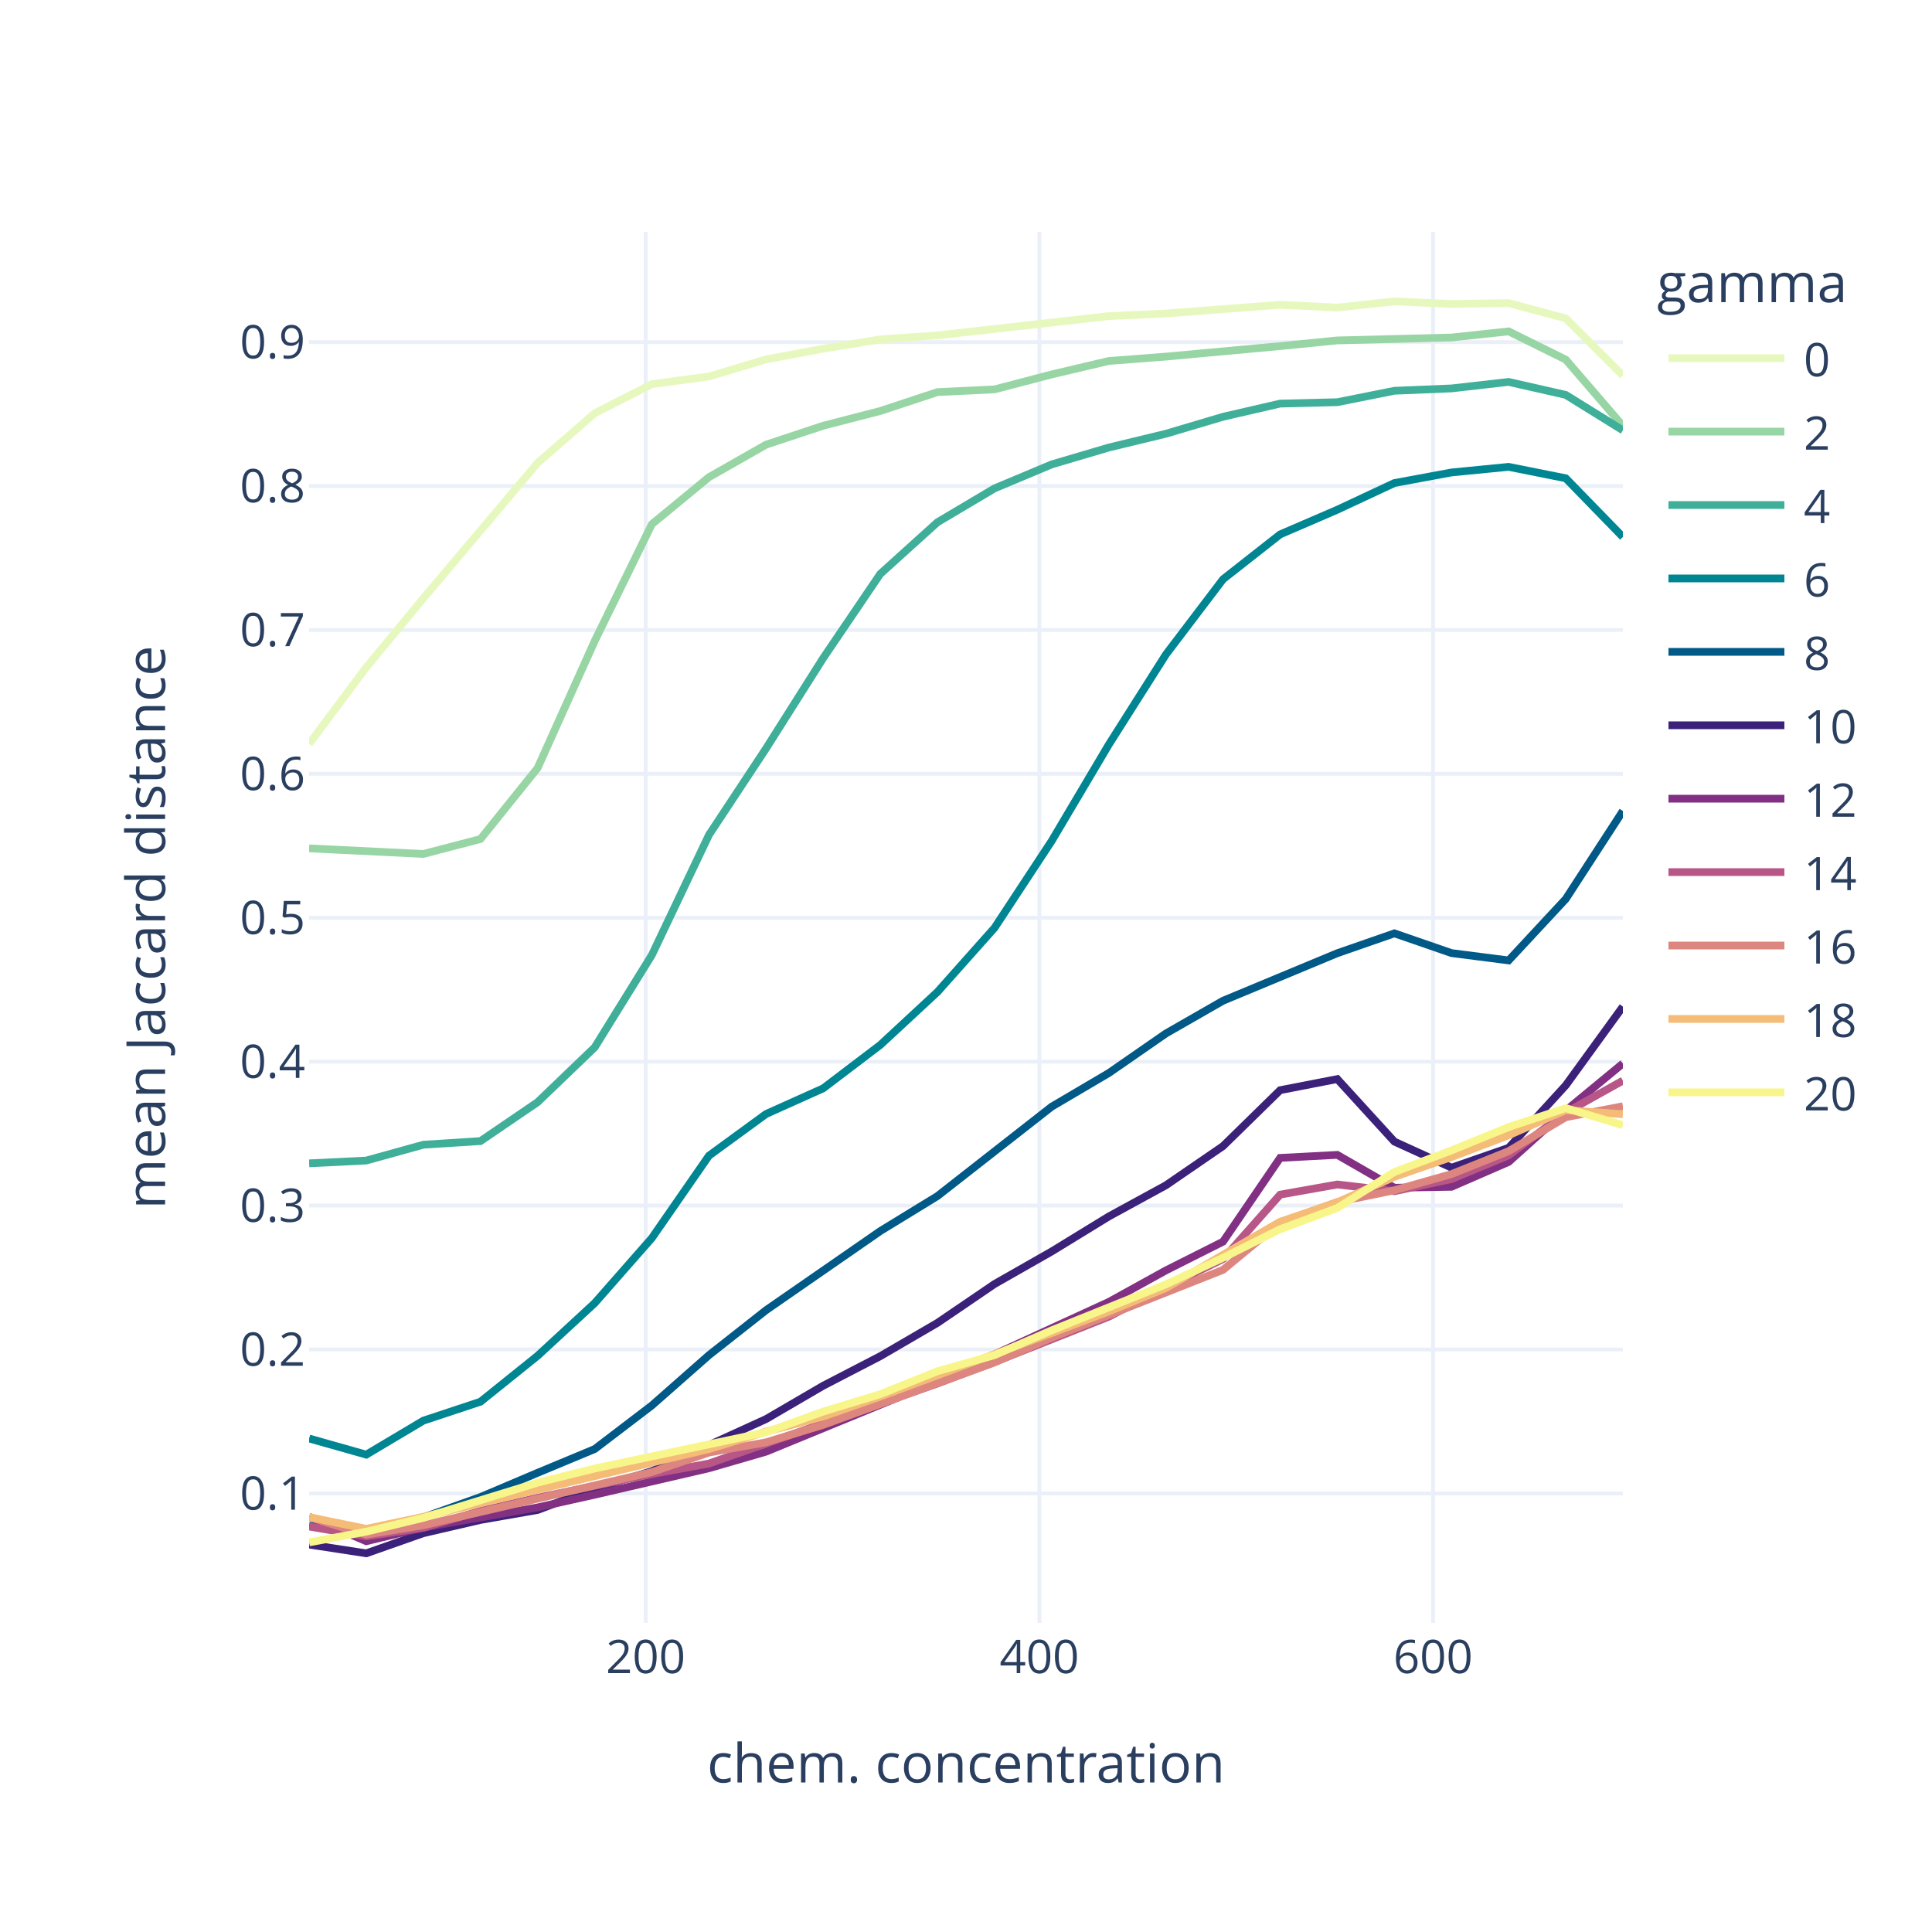
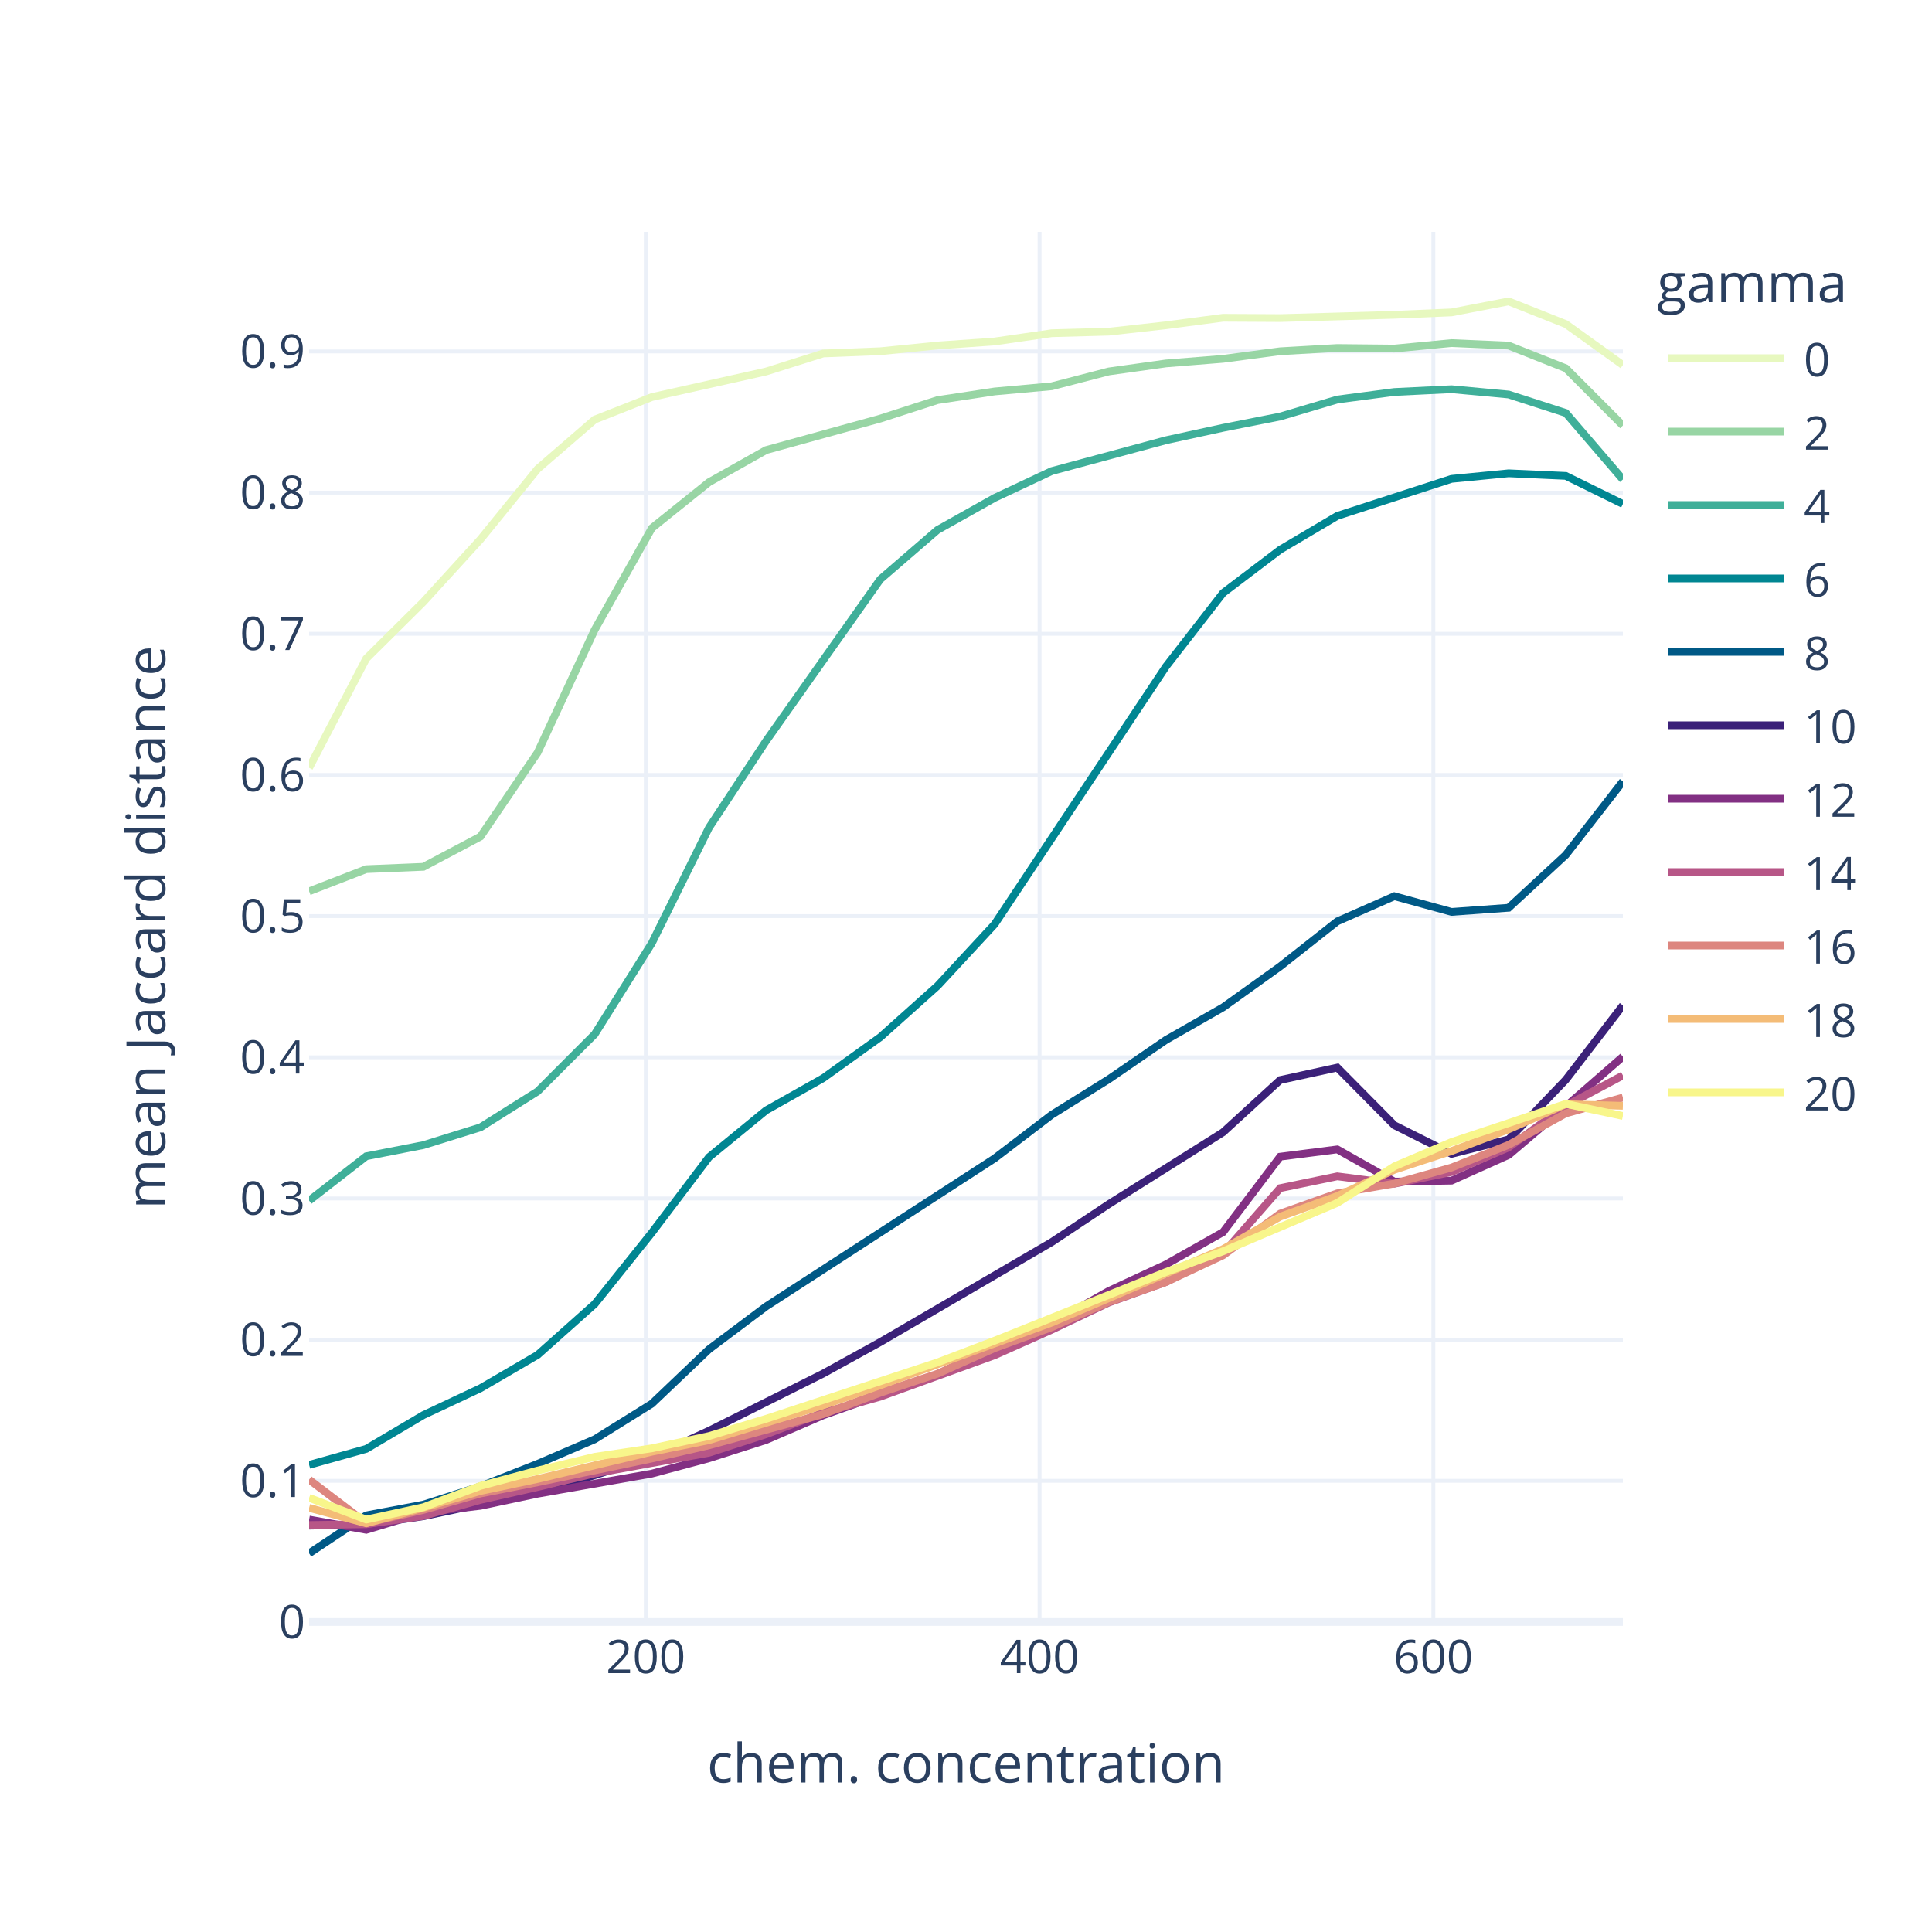
<svg xmlns="http://www.w3.org/2000/svg" class="main-svg" width="500" height="500" style="" viewBox="0 0 500 500">
  <rect x="0" y="0" width="500" height="500" style="fill: rgb(255, 255, 255); fill-opacity: 1;" />
-   <defs id="defs-a81832">
+   <defs id="defs-d798a8">
    <g class="clips">
-       <clipPath id="clipa81832xyplot" class="plotclip">
+       <clipPath id="clipd798a8xyplot" class="plotclip">
        <rect width="340" height="360" />
      </clipPath>
-       <clipPath class="axesclip" id="clipa81832x">
+       <clipPath class="axesclip" id="clipd798a8x">
        <rect x="80" y="0" width="340" height="500" />
      </clipPath>
-       <clipPath class="axesclip" id="clipa81832y">
+       <clipPath class="axesclip" id="clipd798a8y">
        <rect x="0" y="60" width="500" height="360" />
      </clipPath>
-       <clipPath class="axesclip" id="clipa81832xy">
+       <clipPath class="axesclip" id="clipd798a8xy">
        <rect x="80" y="60" width="340" height="360" />
      </clipPath>
    </g>
    <g class="gradients" />
    <g class="patterns" />
  </defs>
  <g class="bglayer" />
  <g class="layer-below">
    <g class="imagelayer" />
    <g class="shapelayer" />
  </g>
  <g class="cartesianlayer">
    <g class="subplot xy">
      <g class="layer-subplot">
        <g class="shapelayer" />
        <g class="imagelayer" />
      </g>
      <g class="minor-gridlayer">
        <g class="x" />
        <g class="y" />
      </g>
      <g class="gridlayer">
        <g class="x">
-           <path class="xgrid crisp" transform="translate(167.1,0)" d="M0,60v360" style="stroke: rgb(235, 240, 248); stroke-opacity: 1; stroke-width: 1px;" />
-           <path class="xgrid crisp" transform="translate(268.99,0)" d="M0,60v360" style="stroke: rgb(235, 240, 248); stroke-opacity: 1; stroke-width: 1px;" />
-           <path class="xgrid crisp" transform="translate(370.87,0)" d="M0,60v360" style="stroke: rgb(235, 240, 248); stroke-opacity: 1; stroke-width: 1px;" />
+           <path class="xgrid crisp" transform="translate(167.13,0)" d="M0,60v360" style="stroke: rgb(235, 240, 248); stroke-opacity: 1; stroke-width: 1px;" />
+           <path class="xgrid crisp" transform="translate(269.04,0)" d="M0,60v360" style="stroke: rgb(235, 240, 248); stroke-opacity: 1; stroke-width: 1px;" />
+           <path class="xgrid crisp" transform="translate(370.95,0)" d="M0,60v360" style="stroke: rgb(235, 240, 248); stroke-opacity: 1; stroke-width: 1px;" />
        </g>
        <g class="y">
-           <path class="ygrid crisp" transform="translate(0,386.5)" d="M80,0h340" style="stroke: rgb(235, 240, 248); stroke-opacity: 1; stroke-width: 1px;" />
-           <path class="ygrid crisp" transform="translate(0,349.25)" d="M80,0h340" style="stroke: rgb(235, 240, 248); stroke-opacity: 1; stroke-width: 1px;" />
-           <path class="ygrid crisp" transform="translate(0,312.01)" d="M80,0h340" style="stroke: rgb(235, 240, 248); stroke-opacity: 1; stroke-width: 1px;" />
-           <path class="ygrid crisp" transform="translate(0,274.76)" d="M80,0h340" style="stroke: rgb(235, 240, 248); stroke-opacity: 1; stroke-width: 1px;" />
-           <path class="ygrid crisp" transform="translate(0,237.52)" d="M80,0h340" style="stroke: rgb(235, 240, 248); stroke-opacity: 1; stroke-width: 1px;" />
-           <path class="ygrid crisp" transform="translate(0,200.27)" d="M80,0h340" style="stroke: rgb(235, 240, 248); stroke-opacity: 1; stroke-width: 1px;" />
-           <path class="ygrid crisp" transform="translate(0,163.03)" d="M80,0h340" style="stroke: rgb(235, 240, 248); stroke-opacity: 1; stroke-width: 1px;" />
-           <path class="ygrid crisp" transform="translate(0,125.78)" d="M80,0h340" style="stroke: rgb(235, 240, 248); stroke-opacity: 1; stroke-width: 1px;" />
-           <path class="ygrid crisp" transform="translate(0,88.54)" d="M80,0h340" style="stroke: rgb(235, 240, 248); stroke-opacity: 1; stroke-width: 1px;" />
-         </g>
-       </g>
-       <g class="zerolinelayer" />
+           <path class="ygrid crisp" transform="translate(0,383.23)" d="M80,0h340" style="stroke: rgb(235, 240, 248); stroke-opacity: 1; stroke-width: 1px;" />
+           <path class="ygrid crisp" transform="translate(0,346.7)" d="M80,0h340" style="stroke: rgb(235, 240, 248); stroke-opacity: 1; stroke-width: 1px;" />
+           <path class="ygrid crisp" transform="translate(0,310.16)" d="M80,0h340" style="stroke: rgb(235, 240, 248); stroke-opacity: 1; stroke-width: 1px;" />
+           <path class="ygrid crisp" transform="translate(0,273.63)" d="M80,0h340" style="stroke: rgb(235, 240, 248); stroke-opacity: 1; stroke-width: 1px;" />
+           <path class="ygrid crisp" transform="translate(0,237.09)" d="M80,0h340" style="stroke: rgb(235, 240, 248); stroke-opacity: 1; stroke-width: 1px;" />
+           <path class="ygrid crisp" transform="translate(0,200.56)" d="M80,0h340" style="stroke: rgb(235, 240, 248); stroke-opacity: 1; stroke-width: 1px;" />
+           <path class="ygrid crisp" transform="translate(0,164.02)" d="M80,0h340" style="stroke: rgb(235, 240, 248); stroke-opacity: 1; stroke-width: 1px;" />
+           <path class="ygrid crisp" transform="translate(0,127.49)" d="M80,0h340" style="stroke: rgb(235, 240, 248); stroke-opacity: 1; stroke-width: 1px;" />
+           <path class="ygrid crisp" transform="translate(0,90.95)" d="M80,0h340" style="stroke: rgb(235, 240, 248); stroke-opacity: 1; stroke-width: 1px;" />
+         </g>
+       </g>
+       <g class="zerolinelayer">
+         <path class="yzl zl crisp" transform="translate(0,419.77)" d="M80,0h340" style="stroke: rgb(235, 240, 248); stroke-opacity: 1; stroke-width: 2px;" />
+       </g>
      <g class="layer-between">
        <g class="shapelayer" />
        <g class="imagelayer" />
      </g>
      <path class="xlines-below" />
      <path class="ylines-below" />
      <g class="overlines-below" />
      <g class="xaxislayer-below" />
      <g class="yaxislayer-below" />
      <g class="overaxes-below" />
      <g class="overplot">
-         <g class="xy" transform="translate(80,60)" clip-path="url(#clipa81832xyplot)">
+         <g class="xy" transform="translate(80,60)" clip-path="url(#clipd798a8xyplot)">
          <g class="scatterlayer mlayer">
-             <g class="trace scatter trace9e0f2d" style="stroke-miterlimit: 2; opacity: 1;">
-               <g class="fills" />
-               <g class="errorbars" />
-               <g class="lines">
-                 <path class="js-line" d="M0,132.51L14.78,112.72L29.57,94.84L59.13,59.81L73.91,46.94L88.7,39.42L103.48,37.43L118.26,33L133.04,30.24L147.83,27.83L162.61,26.79L206.96,21.81L221.74,21.13L251.3,18.88L266.09,19.6L280.87,18L295.65,18.67L310.43,18.44L325.22,22.4L340,37.2" style="vector-effect: none; fill: none; stroke: rgb(231, 248, 191); stroke-opacity: 1; stroke-width: 2px; opacity: 1;" />
-               </g>
-               <g class="points" />
-               <g class="text" />
-             </g>
-             <g class="trace scatter trace727cc3" style="stroke-miterlimit: 2; opacity: 1;">
-               <g class="fills" />
-               <g class="errorbars" />
-               <g class="lines">
-                 <path class="js-line" d="M0,159.56L29.57,161L44.35,157.14L59.13,138.77L73.91,105.88L88.7,75.66L103.48,63.49L118.26,55.08L133.04,50.18L147.83,46.36L162.61,41.47L177.39,40.77L192.17,36.9L206.96,33.42L221.74,32.29L251.3,29.57L266.09,28.1L295.65,27.35L310.43,25.76L325.22,33.07L340,50.23" style="vector-effect: none; fill: none; stroke: rgb(152, 213, 164); stroke-opacity: 1; stroke-width: 2px; opacity: 1;" />
-               </g>
-               <g class="points" />
-               <g class="text" />
-             </g>
-             <g class="trace scatter trace4441c8" style="stroke-miterlimit: 2; opacity: 1;">
-               <g class="fills" />
-               <g class="errorbars" />
-               <g class="lines">
-                 <path class="js-line" d="M0,241.07L14.78,240.35L29.57,236.25L44.35,235.31L59.13,225.24L73.91,211.05L88.7,187.16L103.48,156.07L118.26,133.69L133.04,110.32L147.83,88.51L162.61,75.16L177.39,66.39L192.17,60.19L206.96,55.82L221.74,52.25L236.52,47.86L251.3,44.45L266.09,44.09L280.87,41.13L295.65,40.52L310.43,38.84L325.22,42.2L340,51.37" style="vector-effect: none; fill: none; stroke: rgb(63, 175, 153); stroke-opacity: 1; stroke-width: 2px; opacity: 1;" />
-               </g>
-               <g class="points" />
-               <g class="text" />
-             </g>
-             <g class="trace scatter trace668dc6" style="stroke-miterlimit: 2; opacity: 1;">
-               <g class="fills" />
-               <g class="errorbars" />
-               <g class="lines">
-                 <path class="js-line" d="M0,312.28L14.78,316.46L29.57,307.66L44.35,302.76L59.13,290.88L73.91,277.24L88.7,260.41L103.48,239.09L118.26,228.3L133.04,221.66L147.83,210.42L162.61,196.72L177.39,180.12L192.17,157.64L206.96,132.69L221.74,109.38L236.52,89.91L251.3,78.3L266.09,71.92L280.87,65.01L295.65,62.27L310.43,60.82L325.22,63.78L340,78.97" style="vector-effect: none; fill: none; stroke: rgb(0, 134, 146); stroke-opacity: 1; stroke-width: 2px; opacity: 1;" />
-               </g>
-               <g class="points" />
-               <g class="text" />
-             </g>
-             <g class="trace scatter traceb618a0" style="stroke-miterlimit: 2; opacity: 1;">
-               <g class="fills" />
-               <g class="errorbars" />
-               <g class="lines">
-                 <path class="js-line" d="M0,334.85L14.78,337.05L29.57,332.68L44.35,327.43L59.13,321.16L73.91,315.01L88.7,303.73L103.48,290.71L118.26,279.07L147.83,258.59L162.61,249.54L192.17,226.41L206.96,217.7L221.74,207.46L236.52,198.99L266.09,186.69L280.87,181.55L295.65,186.66L310.43,188.56L325.22,172.65L340,149.88" style="vector-effect: none; fill: none; stroke: rgb(0, 89, 134); stroke-opacity: 1; stroke-width: 2px; opacity: 1;" />
-               </g>
-               <g class="points" />
-               <g class="text" />
-             </g>
-             <g class="trace scatter tracee96c6d" style="stroke-miterlimit: 2; opacity: 1;">
-               <g class="fills" />
-               <g class="errorbars" />
-               <g class="lines">
-                 <path class="js-line" d="M0,339.73L14.78,342L29.57,336.79L44.35,333.36L59.13,330.78L73.91,325.21L88.7,320.73L118.26,307.25L133.04,298.63L147.83,290.97L162.61,282.36L177.39,272.3L192.17,263.88L206.96,254.82L221.74,246.75L236.52,236.61L251.3,222.14L266.09,219.26L280.87,235.45L295.65,242.19L310.43,237.06L325.22,220.88L340,200.51" style="vector-effect: none; fill: none; stroke: rgb(59, 33, 121); stroke-opacity: 1; stroke-width: 2px; opacity: 1;" />
-               </g>
-               <g class="points" />
-               <g class="text" />
-             </g>
-             <g class="trace scatter tracedc1181" style="stroke-miterlimit: 2; opacity: 1;">
-               <g class="fills" />
-               <g class="errorbars" />
-               <g class="lines">
-                 <path class="js-line" d="M0,332.53L14.78,338.87L29.57,335.32L59.13,330.12L73.91,326.83L103.48,319.98L118.26,315.69L162.61,297.48L177.39,290.51L206.96,276.94L221.74,268.78L236.52,261.34L251.3,239.66L266.09,238.88L280.87,247.39L295.65,247.14L310.43,240.71L325.22,227.42L340,215.23" style="vector-effect: none; fill: none; stroke: rgb(130, 48, 131); stroke-opacity: 1; stroke-width: 2px; opacity: 1;" />
-               </g>
-               <g class="points" />
-               <g class="text" />
-             </g>
-             <g class="trace scatter trace84cbb3" style="stroke-miterlimit: 2; opacity: 1;">
-               <g class="fills" />
-               <g class="errorbars" />
-               <g class="lines">
-                 <path class="js-line" d="M0,335.06L14.78,337.6L29.57,335.4L44.35,331.02L59.13,327.62L88.7,321.46L103.48,318.76L162.61,298.05L177.39,292.48L206.96,280.75L221.74,273.1L236.52,265.83L251.3,249.17L266.09,246.54L280.87,248.28L295.65,245.14L310.43,239L325.22,227.91L340,219.66" style="vector-effect: none; fill: none; stroke: rgb(183, 86, 135); stroke-opacity: 1; stroke-width: 2px; opacity: 1;" />
-               </g>
-               <g class="points" />
-               <g class="text" />
-             </g>
-             <g class="trace scatter trace02ad32" style="stroke-miterlimit: 2; opacity: 1;">
-               <g class="fills" />
-               <g class="errorbars" />
-               <g class="lines">
-                 <path class="js-line" d="M0,332.65L14.78,337.17L29.57,334.73L88.7,320.97L103.48,315.91L118.26,313.27L133.04,308.75L177.39,292.6L192.17,286.19L236.52,268.64L251.3,256.4L266.09,251.09L280.87,248.04L295.65,243.85L310.43,237.93L325.22,229.13L340,226.29" style="vector-effect: none; fill: none; stroke: rgb(221, 134, 127); stroke-opacity: 1; stroke-width: 2px; opacity: 1;" />
-               </g>
-               <g class="points" />
-               <g class="text" />
-             </g>
-             <g class="trace scatter trace1e59e4" style="stroke-miterlimit: 2; opacity: 1;">
-               <g class="fills" />
-               <g class="errorbars" />
-               <g class="lines">
-                 <path class="js-line" d="M0,332.63L14.78,335.66L29.57,332.54L103.48,315.01L118.26,310.51L133.04,306.62L147.83,301.41L192.17,284.98L206.96,279.4L221.74,273.33L236.52,264.75L251.3,256.18L266.09,251.15L280.87,244.56L295.65,239.44L310.43,233.8L325.22,227.3L340,228.37" style="vector-effect: none; fill: none; stroke: rgb(244, 188, 119); stroke-opacity: 1; stroke-width: 2px; opacity: 1;" />
-               </g>
-               <g class="points" />
-               <g class="text" />
-             </g>
-             <g class="trace scatter trace423b90" style="stroke-miterlimit: 2; opacity: 1;">
-               <g class="fills" />
-               <g class="errorbars" />
-               <g class="lines">
-                 <path class="js-line" d="M0,339.17L14.78,336.39L29.57,332.81L59.13,323.71L73.91,320.04L118.26,310.66L133.04,305.31L147.83,300.81L162.61,294.87L177.39,290.7L192.17,284.29L221.74,272.39L236.52,265.51L251.3,258.11L266.09,252.63L280.87,243.31L295.65,237.72L310.43,231.68L325.22,226.79L340,231.2" style="vector-effect: none; fill: none; stroke: rgb(248, 246, 139); stroke-opacity: 1; stroke-width: 2px; opacity: 1;" />
+             <g class="trace scatter trace9bea5d" style="stroke-miterlimit: 2; opacity: 1;">
+               <g class="fills" />
+               <g class="errorbars" />
+               <g class="lines">
+                 <path class="js-line" d="M0,138.71L14.78,110.45L29.57,95.78L44.35,79.57L59.13,61.37L73.91,48.59L88.7,42.76L118.26,36.15L133.04,31.48L147.83,30.9L162.61,29.42L177.39,28.38L192.17,26.24L206.96,25.84L221.74,24.19L236.52,22.24L251.3,22.32L280.87,21.47L295.65,20.85L310.43,18L325.22,23.87L340,34.48" style="vector-effect: none; fill: none; stroke: rgb(231, 248, 191); stroke-opacity: 1; stroke-width: 2px; opacity: 1;" />
+               </g>
+               <g class="points" />
+               <g class="text" />
+             </g>
+             <g class="trace scatter traceb2bdbd" style="stroke-miterlimit: 2; opacity: 1;">
+               <g class="fills" />
+               <g class="errorbars" />
+               <g class="lines">
+                 <path class="js-line" d="M0,170.67L14.78,164.94L29.57,164.33L44.35,156.5L59.13,134.76L73.91,102.97L88.7,76.67L103.48,64.8L118.26,56.49L147.83,48.33L162.61,43.55L177.39,41.31L192.17,39.97L206.96,36.13L221.74,34.06L236.52,32.87L251.3,30.91L266.09,30.06L280.87,30.21L295.65,28.79L310.43,29.44L325.22,35.31L340,50.13" style="vector-effect: none; fill: none; stroke: rgb(152, 213, 164); stroke-opacity: 1; stroke-width: 2px; opacity: 1;" />
+               </g>
+               <g class="points" />
+               <g class="text" />
+             </g>
+             <g class="trace scatter tracebb2f83" style="stroke-miterlimit: 2; opacity: 1;">
+               <g class="fills" />
+               <g class="errorbars" />
+               <g class="lines">
+                 <path class="js-line" d="M0,250.73L14.78,239.24L29.57,236.35L44.35,231.75L59.13,222.45L73.91,207.65L88.7,184.08L103.48,154.21L118.26,131.77L147.83,89.92L162.61,77.16L177.39,68.86L192.17,61.92L221.74,53.94L236.52,50.72L251.3,47.8L266.09,43.4L280.87,41.45L295.65,40.73L310.43,42.1L325.22,46.88L340,64.09" style="vector-effect: none; fill: none; stroke: rgb(63, 175, 153); stroke-opacity: 1; stroke-width: 2px; opacity: 1;" />
+               </g>
+               <g class="points" />
+               <g class="text" />
+             </g>
+             <g class="trace scatter traced28155" style="stroke-miterlimit: 2; opacity: 1;">
+               <g class="fills" />
+               <g class="errorbars" />
+               <g class="lines">
+                 <path class="js-line" d="M0,319.11L14.78,314.97L29.57,306.22L44.35,299.28L59.13,290.65L73.91,277.48L88.7,259.01L103.48,239.47L118.26,227.36L133.04,219.02L147.83,208.4L162.61,195.17L177.39,179.21L221.74,112.51L236.52,93.47L251.3,82.26L266.09,73.51L295.65,63.93L310.43,62.49L325.22,63.16L340,70.43" style="vector-effect: none; fill: none; stroke: rgb(0, 134, 146); stroke-opacity: 1; stroke-width: 2px; opacity: 1;" />
+               </g>
+               <g class="points" />
+               <g class="text" />
+             </g>
+             <g class="trace scatter trace1591ad" style="stroke-miterlimit: 2; opacity: 1;">
+               <g class="fills" />
+               <g class="errorbars" />
+               <g class="lines">
+                 <path class="js-line" d="M0,342L14.78,332.17L29.57,329.39L44.35,324.66L59.13,318.84L73.91,312.49L88.7,303.28L103.48,289.2L118.26,278.11L177.39,239.79L192.17,228.51L206.96,219.29L221.74,209.14L236.52,200.7L251.3,190.11L266.09,178.45L280.87,171.94L295.65,176L310.43,174.93L325.22,161.25L340,142.22" style="vector-effect: none; fill: none; stroke: rgb(0, 89, 134); stroke-opacity: 1; stroke-width: 2px; opacity: 1;" />
+               </g>
+               <g class="points" />
+               <g class="text" />
+             </g>
+             <g class="trace scatter trace955f61" style="stroke-miterlimit: 2; opacity: 1;">
+               <g class="fills" />
+               <g class="errorbars" />
+               <g class="lines">
+                 <path class="js-line" d="M0,334.83L14.78,334.54L29.57,332.4L59.13,326.13L73.91,321.78L88.7,317.04L103.48,310.28L133.04,295.48L147.83,287.32L192.17,261.46L206.96,251.62L236.52,233.03L251.3,219.51L266.09,216.28L280.87,231.22L295.65,238.62L310.43,234.88L325.22,219.44L340,200.19" style="vector-effect: none; fill: none; stroke: rgb(59, 33, 121); stroke-opacity: 1; stroke-width: 2px; opacity: 1;" />
+               </g>
+               <g class="points" />
+               <g class="text" />
+             </g>
+             <g class="trace scatter tracec5dbf7" style="stroke-miterlimit: 2; opacity: 1;">
+               <g class="fills" />
+               <g class="errorbars" />
+               <g class="lines">
+                 <path class="js-line" d="M0,333.25L14.78,335.91L29.57,331.45L44.35,329.7L59.13,326.57L88.7,321.37L103.48,317.4L118.26,312.67L133.04,306.28L162.61,295.78L177.39,288.08L192.17,282.45L206.96,274.1L221.74,267.23L236.52,258.88L251.3,239.35L266.09,237.46L280.87,245.8L295.65,245.55L310.43,238.91L325.22,226.34L340,213.46" style="vector-effect: none; fill: none; stroke: rgb(130, 48, 131); stroke-opacity: 1; stroke-width: 2px; opacity: 1;" />
+               </g>
+               <g class="points" />
+               <g class="text" />
+             </g>
+             <g class="trace scatter trace8b215c" style="stroke-miterlimit: 2; opacity: 1;">
+               <g class="fills" />
+               <g class="errorbars" />
+               <g class="lines">
+                 <path class="js-line" d="M0,334.67L14.78,334.46L29.57,332.34L44.35,328.16L59.13,324.83L73.91,321.32L88.7,318.63L103.48,315.97L118.26,311.18L133.04,305.6L147.83,301.46L177.39,290.74L192.17,284.14L206.96,277.1L221.74,271.79L236.52,264.41L251.3,247.49L266.09,244.43L280.87,246.34L295.65,243.32L310.43,236.95L325.22,226.19L340,218.31" style="vector-effect: none; fill: none; stroke: rgb(183, 86, 135); stroke-opacity: 1; stroke-width: 2px; opacity: 1;" />
+               </g>
+               <g class="points" />
+               <g class="text" />
+             </g>
+             <g class="trace scatter trace271463" style="stroke-miterlimit: 2; opacity: 1;">
+               <g class="fills" />
+               <g class="errorbars" />
+               <g class="lines">
+                 <path class="js-line" d="M0,322.92L14.78,334.14L29.57,330.76L44.35,326.51L59.13,323.61L88.7,317.46L103.48,314.05L133.04,305.99L147.83,300.43L162.61,295.52L177.39,288.9L192.17,283.49L206.96,276.94L221.74,271.79L236.52,264.87L251.3,254.08L266.09,248.83L280.87,246.3L295.65,242.16L310.43,236.28L325.22,228.14L340,224.05" style="vector-effect: none; fill: none; stroke: rgb(221, 134, 127); stroke-opacity: 1; stroke-width: 2px; opacity: 1;" />
+               </g>
+               <g class="points" />
+               <g class="text" />
+             </g>
+             <g class="trace scatter trace56209b" style="stroke-miterlimit: 2; opacity: 1;">
+               <g class="fills" />
+               <g class="errorbars" />
+               <g class="lines">
+                 <path class="js-line" d="M0,330.23L14.78,334.23L29.57,330.2L44.35,325.86L59.13,322.75L88.7,315.7L103.48,312.72L133.04,303.7L147.83,298.5L192.17,282.29L206.96,275.96L236.52,263.26L251.3,254.87L266.09,249.53L280.87,242.73L295.65,237.89L310.43,232.26L325.22,225.76L340,226.18" style="vector-effect: none; fill: none; stroke: rgb(244, 188, 119); stroke-opacity: 1; stroke-width: 2px; opacity: 1;" />
+               </g>
+               <g class="points" />
+               <g class="text" />
+             </g>
+             <g class="trace scatter tracef07aa3" style="stroke-miterlimit: 2; opacity: 1;">
+               <g class="fills" />
+               <g class="errorbars" />
+               <g class="lines">
+                 <path class="js-line" d="M0,327.63L14.78,333.26L29.57,330.06L44.35,324.54L59.13,320.58L73.91,317.02L88.7,314.82L103.48,311.65L118.26,307.19L162.61,292.6L177.39,286.97L221.74,269.2L236.52,263.83L266.09,251.31L280.87,241.84L295.65,235.56L310.43,230.65L325.22,225.68L340,228.81" style="vector-effect: none; fill: none; stroke: rgb(248, 246, 139); stroke-opacity: 1; stroke-width: 2px; opacity: 1;" />
              </g>
              <g class="points" />
              <g class="text" />
            </g>
          </g>
        </g>
      </g>
      <g class="zerolinelayer-above" />
      <path class="xlines-above crisp" d="M0,0" style="fill: none;" />
      <path class="ylines-above crisp" d="M0,0" style="fill: none;" />
      <g class="overlines-above" />
      <g class="xaxislayer-above">
        <g class="xtick">
-           <text text-anchor="middle" x="0" y="433" transform="translate(167.1,0)" style="font-family: 'Open Sans', verdana, arial, sans-serif; font-size: 12px; fill: rgb(42, 63, 95); fill-opacity: 1; white-space: pre;">200</text>
+           <text text-anchor="middle" x="0" y="433" transform="translate(167.13,0)" style="font-family: 'Open Sans', verdana, arial, sans-serif; font-size: 12px; fill: rgb(42, 63, 95); fill-opacity: 1; white-space: pre;">200</text>
        </g>
        <g class="xtick">
-           <text text-anchor="middle" x="0" y="433" style="font-family: 'Open Sans', verdana, arial, sans-serif; font-size: 12px; fill: rgb(42, 63, 95); fill-opacity: 1; white-space: pre;" transform="translate(268.99,0)">400</text>
+           <text text-anchor="middle" x="0" y="433" style="font-family: 'Open Sans', verdana, arial, sans-serif; font-size: 12px; fill: rgb(42, 63, 95); fill-opacity: 1; white-space: pre;" transform="translate(269.04,0)">400</text>
        </g>
        <g class="xtick">
-           <text text-anchor="middle" x="0" y="433" style="font-family: 'Open Sans', verdana, arial, sans-serif; font-size: 12px; fill: rgb(42, 63, 95); fill-opacity: 1; white-space: pre;" transform="translate(370.87,0)">600</text>
+           <text text-anchor="middle" x="0" y="433" style="font-family: 'Open Sans', verdana, arial, sans-serif; font-size: 12px; fill: rgb(42, 63, 95); fill-opacity: 1; white-space: pre;" transform="translate(370.95,0)">600</text>
        </g>
      </g>
      <g class="yaxislayer-above">
        <g class="ytick">
-           <text text-anchor="end" x="79" y="4.2" transform="translate(0,386.5)" style="font-family: 'Open Sans', verdana, arial, sans-serif; font-size: 12px; fill: rgb(42, 63, 95); fill-opacity: 1; white-space: pre;">0.1</text>
-         </g>
-         <g class="ytick">
-           <text text-anchor="end" x="79" y="4.2" style="font-family: 'Open Sans', verdana, arial, sans-serif; font-size: 12px; fill: rgb(42, 63, 95); fill-opacity: 1; white-space: pre;" transform="translate(0,349.25)">0.2</text>
-         </g>
-         <g class="ytick">
-           <text text-anchor="end" x="79" y="4.2" style="font-family: 'Open Sans', verdana, arial, sans-serif; font-size: 12px; fill: rgb(42, 63, 95); fill-opacity: 1; white-space: pre;" transform="translate(0,312.01)">0.3</text>
-         </g>
-         <g class="ytick">
-           <text text-anchor="end" x="79" y="4.2" style="font-family: 'Open Sans', verdana, arial, sans-serif; font-size: 12px; fill: rgb(42, 63, 95); fill-opacity: 1; white-space: pre;" transform="translate(0,274.76)">0.4</text>
-         </g>
-         <g class="ytick">
-           <text text-anchor="end" x="79" y="4.2" style="font-family: 'Open Sans', verdana, arial, sans-serif; font-size: 12px; fill: rgb(42, 63, 95); fill-opacity: 1; white-space: pre;" transform="translate(0,237.52)">0.5</text>
-         </g>
-         <g class="ytick">
-           <text text-anchor="end" x="79" y="4.2" style="font-family: 'Open Sans', verdana, arial, sans-serif; font-size: 12px; fill: rgb(42, 63, 95); fill-opacity: 1; white-space: pre;" transform="translate(0,200.27)">0.6</text>
-         </g>
-         <g class="ytick">
-           <text text-anchor="end" x="79" y="4.2" style="font-family: 'Open Sans', verdana, arial, sans-serif; font-size: 12px; fill: rgb(42, 63, 95); fill-opacity: 1; white-space: pre;" transform="translate(0,163.03)">0.7</text>
-         </g>
-         <g class="ytick">
-           <text text-anchor="end" x="79" y="4.2" style="font-family: 'Open Sans', verdana, arial, sans-serif; font-size: 12px; fill: rgb(42, 63, 95); fill-opacity: 1; white-space: pre;" transform="translate(0,125.78)">0.8</text>
-         </g>
-         <g class="ytick">
-           <text text-anchor="end" x="79" y="4.2" style="font-family: 'Open Sans', verdana, arial, sans-serif; font-size: 12px; fill: rgb(42, 63, 95); fill-opacity: 1; white-space: pre;" transform="translate(0,88.54)">0.9</text>
+           <text text-anchor="end" x="79" y="4.2" transform="translate(0,419.77)" style="font-family: 'Open Sans', verdana, arial, sans-serif; font-size: 12px; fill: rgb(42, 63, 95); fill-opacity: 1; white-space: pre;">0</text>
+         </g>
+         <g class="ytick">
+           <text text-anchor="end" x="79" y="4.2" style="font-family: 'Open Sans', verdana, arial, sans-serif; font-size: 12px; fill: rgb(42, 63, 95); fill-opacity: 1; white-space: pre;" transform="translate(0,383.23)">0.1</text>
+         </g>
+         <g class="ytick">
+           <text text-anchor="end" x="79" y="4.2" style="font-family: 'Open Sans', verdana, arial, sans-serif; font-size: 12px; fill: rgb(42, 63, 95); fill-opacity: 1; white-space: pre;" transform="translate(0,346.7)">0.2</text>
+         </g>
+         <g class="ytick">
+           <text text-anchor="end" x="79" y="4.2" style="font-family: 'Open Sans', verdana, arial, sans-serif; font-size: 12px; fill: rgb(42, 63, 95); fill-opacity: 1; white-space: pre;" transform="translate(0,310.16)">0.3</text>
+         </g>
+         <g class="ytick">
+           <text text-anchor="end" x="79" y="4.2" style="font-family: 'Open Sans', verdana, arial, sans-serif; font-size: 12px; fill: rgb(42, 63, 95); fill-opacity: 1; white-space: pre;" transform="translate(0,273.63)">0.4</text>
+         </g>
+         <g class="ytick">
+           <text text-anchor="end" x="79" y="4.2" style="font-family: 'Open Sans', verdana, arial, sans-serif; font-size: 12px; fill: rgb(42, 63, 95); fill-opacity: 1; white-space: pre;" transform="translate(0,237.09)">0.5</text>
+         </g>
+         <g class="ytick">
+           <text text-anchor="end" x="79" y="4.2" style="font-family: 'Open Sans', verdana, arial, sans-serif; font-size: 12px; fill: rgb(42, 63, 95); fill-opacity: 1; white-space: pre;" transform="translate(0,200.56)">0.6</text>
+         </g>
+         <g class="ytick">
+           <text text-anchor="end" x="79" y="4.2" style="font-family: 'Open Sans', verdana, arial, sans-serif; font-size: 12px; fill: rgb(42, 63, 95); fill-opacity: 1; white-space: pre;" transform="translate(0,164.02)">0.7</text>
+         </g>
+         <g class="ytick">
+           <text text-anchor="end" x="79" y="4.2" style="font-family: 'Open Sans', verdana, arial, sans-serif; font-size: 12px; fill: rgb(42, 63, 95); fill-opacity: 1; white-space: pre;" transform="translate(0,127.49)">0.8</text>
+         </g>
+         <g class="ytick">
+           <text text-anchor="end" x="79" y="4.2" style="font-family: 'Open Sans', verdana, arial, sans-serif; font-size: 12px; fill: rgb(42, 63, 95); fill-opacity: 1; white-space: pre;" transform="translate(0,90.95)">0.9</text>
        </g>
      </g>
      <g class="overaxes-above" />
    </g>
  </g>
  <g class="polarlayer" />
  <g class="smithlayer" />
  <g class="ternarylayer" />
  <g class="geolayer" />
  <g class="funnelarealayer" />
  <g class="pielayer" />
  <g class="iciclelayer" />
  <g class="treemaplayer" />
  <g class="sunburstlayer" />
  <g class="glimages" />
-   <defs id="topdefs-a81832">
+   <defs id="topdefs-d798a8">
    <g class="clips" />
-     <clipPath id="legenda81832">
+     <clipPath id="legendd798a8">
      <rect width="59" height="238" x="0" y="0" />
    </clipPath>
  </defs>
  <g class="layer-above">
    <g class="imagelayer" />
    <g class="shapelayer" />
  </g>
  <g class="infolayer">
    <g class="legend" pointer-events="all" transform="translate(426.8,60)">
      <rect class="bg" shape-rendering="crispEdges" style="stroke: rgb(68, 68, 68); stroke-opacity: 1; fill: rgb(255, 255, 255); fill-opacity: 1; stroke-width: 0px;" width="59" height="238" x="0" y="0" />
-       <g class="scrollbox" transform="" clip-path="url(#legenda81832)">
+       <g class="scrollbox" transform="" clip-path="url(#legendd798a8)">
        <text class="legendtitletext" text-anchor="start" x="2" y="18.2" style="font-family: 'Open Sans', verdana, arial, sans-serif; font-size: 14px; fill: rgb(42, 63, 95); fill-opacity: 1; white-space: pre;">gamma</text>
        <g class="groups" transform="">
          <g class="traces" transform="translate(0,32.7)" style="opacity: 1;">
            <text class="legendtext" text-anchor="start" x="40" y="4.68" style="font-family: 'Open Sans', verdana, arial, sans-serif; font-size: 12px; fill: rgb(42, 63, 95); fill-opacity: 1; white-space: pre;">0</text>
            <g class="layers" style="opacity: 1;">
              <g class="legendfill" />
              <g class="legendlines">
                <path class="js-line" d="M5,0h30" style="fill: none; stroke: rgb(231, 248, 191); stroke-opacity: 1; stroke-width: 2px;" />
              </g>
              <g class="legendsymbols">
                <g class="legendpoints" />
              </g>
            </g>
            <rect class="legendtoggle" x="0" y="-9.5" width="53.861" height="19" style="fill: rgb(0, 0, 0); fill-opacity: 0;" />
          </g>
        </g>
        <g class="groups" transform="">
          <g class="traces" transform="translate(0,51.7)" style="opacity: 1;">
            <text class="legendtext" text-anchor="start" x="40" y="4.68" style="font-family: 'Open Sans', verdana, arial, sans-serif; font-size: 12px; fill: rgb(42, 63, 95); fill-opacity: 1; white-space: pre;">2</text>
            <g class="layers" style="opacity: 1;">
              <g class="legendfill" />
              <g class="legendlines">
                <path class="js-line" d="M5,0h30" style="fill: none; stroke: rgb(152, 213, 164); stroke-opacity: 1; stroke-width: 2px;" />
              </g>
              <g class="legendsymbols">
                <g class="legendpoints" />
              </g>
            </g>
            <rect class="legendtoggle" x="0" y="-9.5" width="53.861" height="19" style="fill: rgb(0, 0, 0); fill-opacity: 0;" />
          </g>
        </g>
        <g class="groups" transform="">
          <g class="traces" transform="translate(0,70.7)" style="opacity: 1;">
            <text class="legendtext" text-anchor="start" x="40" y="4.68" style="font-family: 'Open Sans', verdana, arial, sans-serif; font-size: 12px; fill: rgb(42, 63, 95); fill-opacity: 1; white-space: pre;">4</text>
            <g class="layers" style="opacity: 1;">
              <g class="legendfill" />
              <g class="legendlines">
                <path class="js-line" d="M5,0h30" style="fill: none; stroke: rgb(63, 175, 153); stroke-opacity: 1; stroke-width: 2px;" />
              </g>
              <g class="legendsymbols">
                <g class="legendpoints" />
              </g>
            </g>
            <rect class="legendtoggle" x="0" y="-9.5" width="53.861" height="19" style="fill: rgb(0, 0, 0); fill-opacity: 0;" />
          </g>
        </g>
        <g class="groups" transform="">
          <g class="traces" transform="translate(0,89.7)" style="opacity: 1;">
            <text class="legendtext" text-anchor="start" x="40" y="4.68" style="font-family: 'Open Sans', verdana, arial, sans-serif; font-size: 12px; fill: rgb(42, 63, 95); fill-opacity: 1; white-space: pre;">6</text>
            <g class="layers" style="opacity: 1;">
              <g class="legendfill" />
              <g class="legendlines">
                <path class="js-line" d="M5,0h30" style="fill: none; stroke: rgb(0, 134, 146); stroke-opacity: 1; stroke-width: 2px;" />
              </g>
              <g class="legendsymbols">
                <g class="legendpoints" />
              </g>
            </g>
            <rect class="legendtoggle" x="0" y="-9.5" width="53.861" height="19" style="fill: rgb(0, 0, 0); fill-opacity: 0;" />
          </g>
        </g>
        <g class="groups" transform="">
          <g class="traces" transform="translate(0,108.7)" style="opacity: 1;">
            <text class="legendtext" text-anchor="start" x="40" y="4.68" style="font-family: 'Open Sans', verdana, arial, sans-serif; font-size: 12px; fill: rgb(42, 63, 95); fill-opacity: 1; white-space: pre;">8</text>
            <g class="layers" style="opacity: 1;">
              <g class="legendfill" />
              <g class="legendlines">
                <path class="js-line" d="M5,0h30" style="fill: none; stroke: rgb(0, 89, 134); stroke-opacity: 1; stroke-width: 2px;" />
              </g>
              <g class="legendsymbols">
                <g class="legendpoints" />
              </g>
            </g>
            <rect class="legendtoggle" x="0" y="-9.5" width="53.861" height="19" style="fill: rgb(0, 0, 0); fill-opacity: 0;" />
          </g>
        </g>
        <g class="groups" transform="">
          <g class="traces" transform="translate(0,127.7)" style="opacity: 1;">
            <text class="legendtext" text-anchor="start" x="40" y="4.68" style="font-family: 'Open Sans', verdana, arial, sans-serif; font-size: 12px; fill: rgb(42, 63, 95); fill-opacity: 1; white-space: pre;">10</text>
            <g class="layers" style="opacity: 1;">
              <g class="legendfill" />
              <g class="legendlines">
                <path class="js-line" d="M5,0h30" style="fill: none; stroke: rgb(59, 33, 121); stroke-opacity: 1; stroke-width: 2px;" />
              </g>
              <g class="legendsymbols">
                <g class="legendpoints" />
              </g>
            </g>
            <rect class="legendtoggle" x="0" y="-9.5" width="53.861" height="19" style="fill: rgb(0, 0, 0); fill-opacity: 0;" />
          </g>
        </g>
        <g class="groups" transform="">
          <g class="traces" transform="translate(0,146.7)" style="opacity: 1;">
            <text class="legendtext" text-anchor="start" x="40" y="4.68" style="font-family: 'Open Sans', verdana, arial, sans-serif; font-size: 12px; fill: rgb(42, 63, 95); fill-opacity: 1; white-space: pre;">12</text>
            <g class="layers" style="opacity: 1;">
              <g class="legendfill" />
              <g class="legendlines">
                <path class="js-line" d="M5,0h30" style="fill: none; stroke: rgb(130, 48, 131); stroke-opacity: 1; stroke-width: 2px;" />
              </g>
              <g class="legendsymbols">
                <g class="legendpoints" />
              </g>
            </g>
            <rect class="legendtoggle" x="0" y="-9.5" width="53.861" height="19" style="fill: rgb(0, 0, 0); fill-opacity: 0;" />
          </g>
        </g>
        <g class="groups" transform="">
          <g class="traces" transform="translate(0,165.7)" style="opacity: 1;">
            <text class="legendtext" text-anchor="start" x="40" y="4.68" style="font-family: 'Open Sans', verdana, arial, sans-serif; font-size: 12px; fill: rgb(42, 63, 95); fill-opacity: 1; white-space: pre;">14</text>
            <g class="layers" style="opacity: 1;">
              <g class="legendfill" />
              <g class="legendlines">
                <path class="js-line" d="M5,0h30" style="fill: none; stroke: rgb(183, 86, 135); stroke-opacity: 1; stroke-width: 2px;" />
              </g>
              <g class="legendsymbols">
                <g class="legendpoints" />
              </g>
            </g>
            <rect class="legendtoggle" x="0" y="-9.5" width="53.861" height="19" style="fill: rgb(0, 0, 0); fill-opacity: 0;" />
          </g>
        </g>
        <g class="groups" transform="">
          <g class="traces" transform="translate(0,184.7)" style="opacity: 1;">
            <text class="legendtext" text-anchor="start" x="40" y="4.68" style="font-family: 'Open Sans', verdana, arial, sans-serif; font-size: 12px; fill: rgb(42, 63, 95); fill-opacity: 1; white-space: pre;">16</text>
            <g class="layers" style="opacity: 1;">
              <g class="legendfill" />
              <g class="legendlines">
                <path class="js-line" d="M5,0h30" style="fill: none; stroke: rgb(221, 134, 127); stroke-opacity: 1; stroke-width: 2px;" />
              </g>
              <g class="legendsymbols">
                <g class="legendpoints" />
              </g>
            </g>
            <rect class="legendtoggle" x="0" y="-9.5" width="53.861" height="19" style="fill: rgb(0, 0, 0); fill-opacity: 0;" />
          </g>
        </g>
        <g class="groups" transform="">
          <g class="traces" transform="translate(0,203.7)" style="opacity: 1;">
            <text class="legendtext" text-anchor="start" x="40" y="4.68" style="font-family: 'Open Sans', verdana, arial, sans-serif; font-size: 12px; fill: rgb(42, 63, 95); fill-opacity: 1; white-space: pre;">18</text>
            <g class="layers" style="opacity: 1;">
              <g class="legendfill" />
              <g class="legendlines">
                <path class="js-line" d="M5,0h30" style="fill: none; stroke: rgb(244, 188, 119); stroke-opacity: 1; stroke-width: 2px;" />
              </g>
              <g class="legendsymbols">
                <g class="legendpoints" />
              </g>
            </g>
            <rect class="legendtoggle" x="0" y="-9.5" width="53.861" height="19" style="fill: rgb(0, 0, 0); fill-opacity: 0;" />
          </g>
        </g>
        <g class="groups" transform="">
          <g class="traces" transform="translate(0,222.7)" style="opacity: 1;">
            <text class="legendtext" text-anchor="start" x="40" y="4.68" style="font-family: 'Open Sans', verdana, arial, sans-serif; font-size: 12px; fill: rgb(42, 63, 95); fill-opacity: 1; white-space: pre;">20</text>
            <g class="layers" style="opacity: 1;">
              <g class="legendfill" />
              <g class="legendlines">
                <path class="js-line" d="M5,0h30" style="fill: none; stroke: rgb(248, 246, 139); stroke-opacity: 1; stroke-width: 2px;" />
              </g>
              <g class="legendsymbols">
                <g class="legendpoints" />
              </g>
            </g>
            <rect class="legendtoggle" x="0" y="-9.5" width="53.861" height="19" style="fill: rgb(0, 0, 0); fill-opacity: 0;" />
          </g>
        </g>
      </g>
      <rect class="scrollbar" rx="20" ry="3" width="0" height="0" style="fill: rgb(128, 139, 164); fill-opacity: 1;" x="0" y="0" />
    </g>
    <g class="g-gtitle" />
    <g class="g-xtitle">
      <text class="xtitle" x="250" y="461.3" text-anchor="middle" style="opacity: 1; font-family: 'Open Sans', verdana, arial, sans-serif; font-size: 14px; fill: rgb(42, 63, 95); fill-opacity: 1; white-space: pre;">chem. concentration</text>
    </g>
    <g class="g-ytitle">
      <text class="ytitle" transform="rotate(-90,42.725,240)" x="42.725" y="240" text-anchor="middle" style="opacity: 1; font-family: 'Open Sans', verdana, arial, sans-serif; font-size: 14px; fill: rgb(42, 63, 95); fill-opacity: 1; white-space: pre;">mean Jaccard distance</text>
    </g>
  </g>
</svg>
